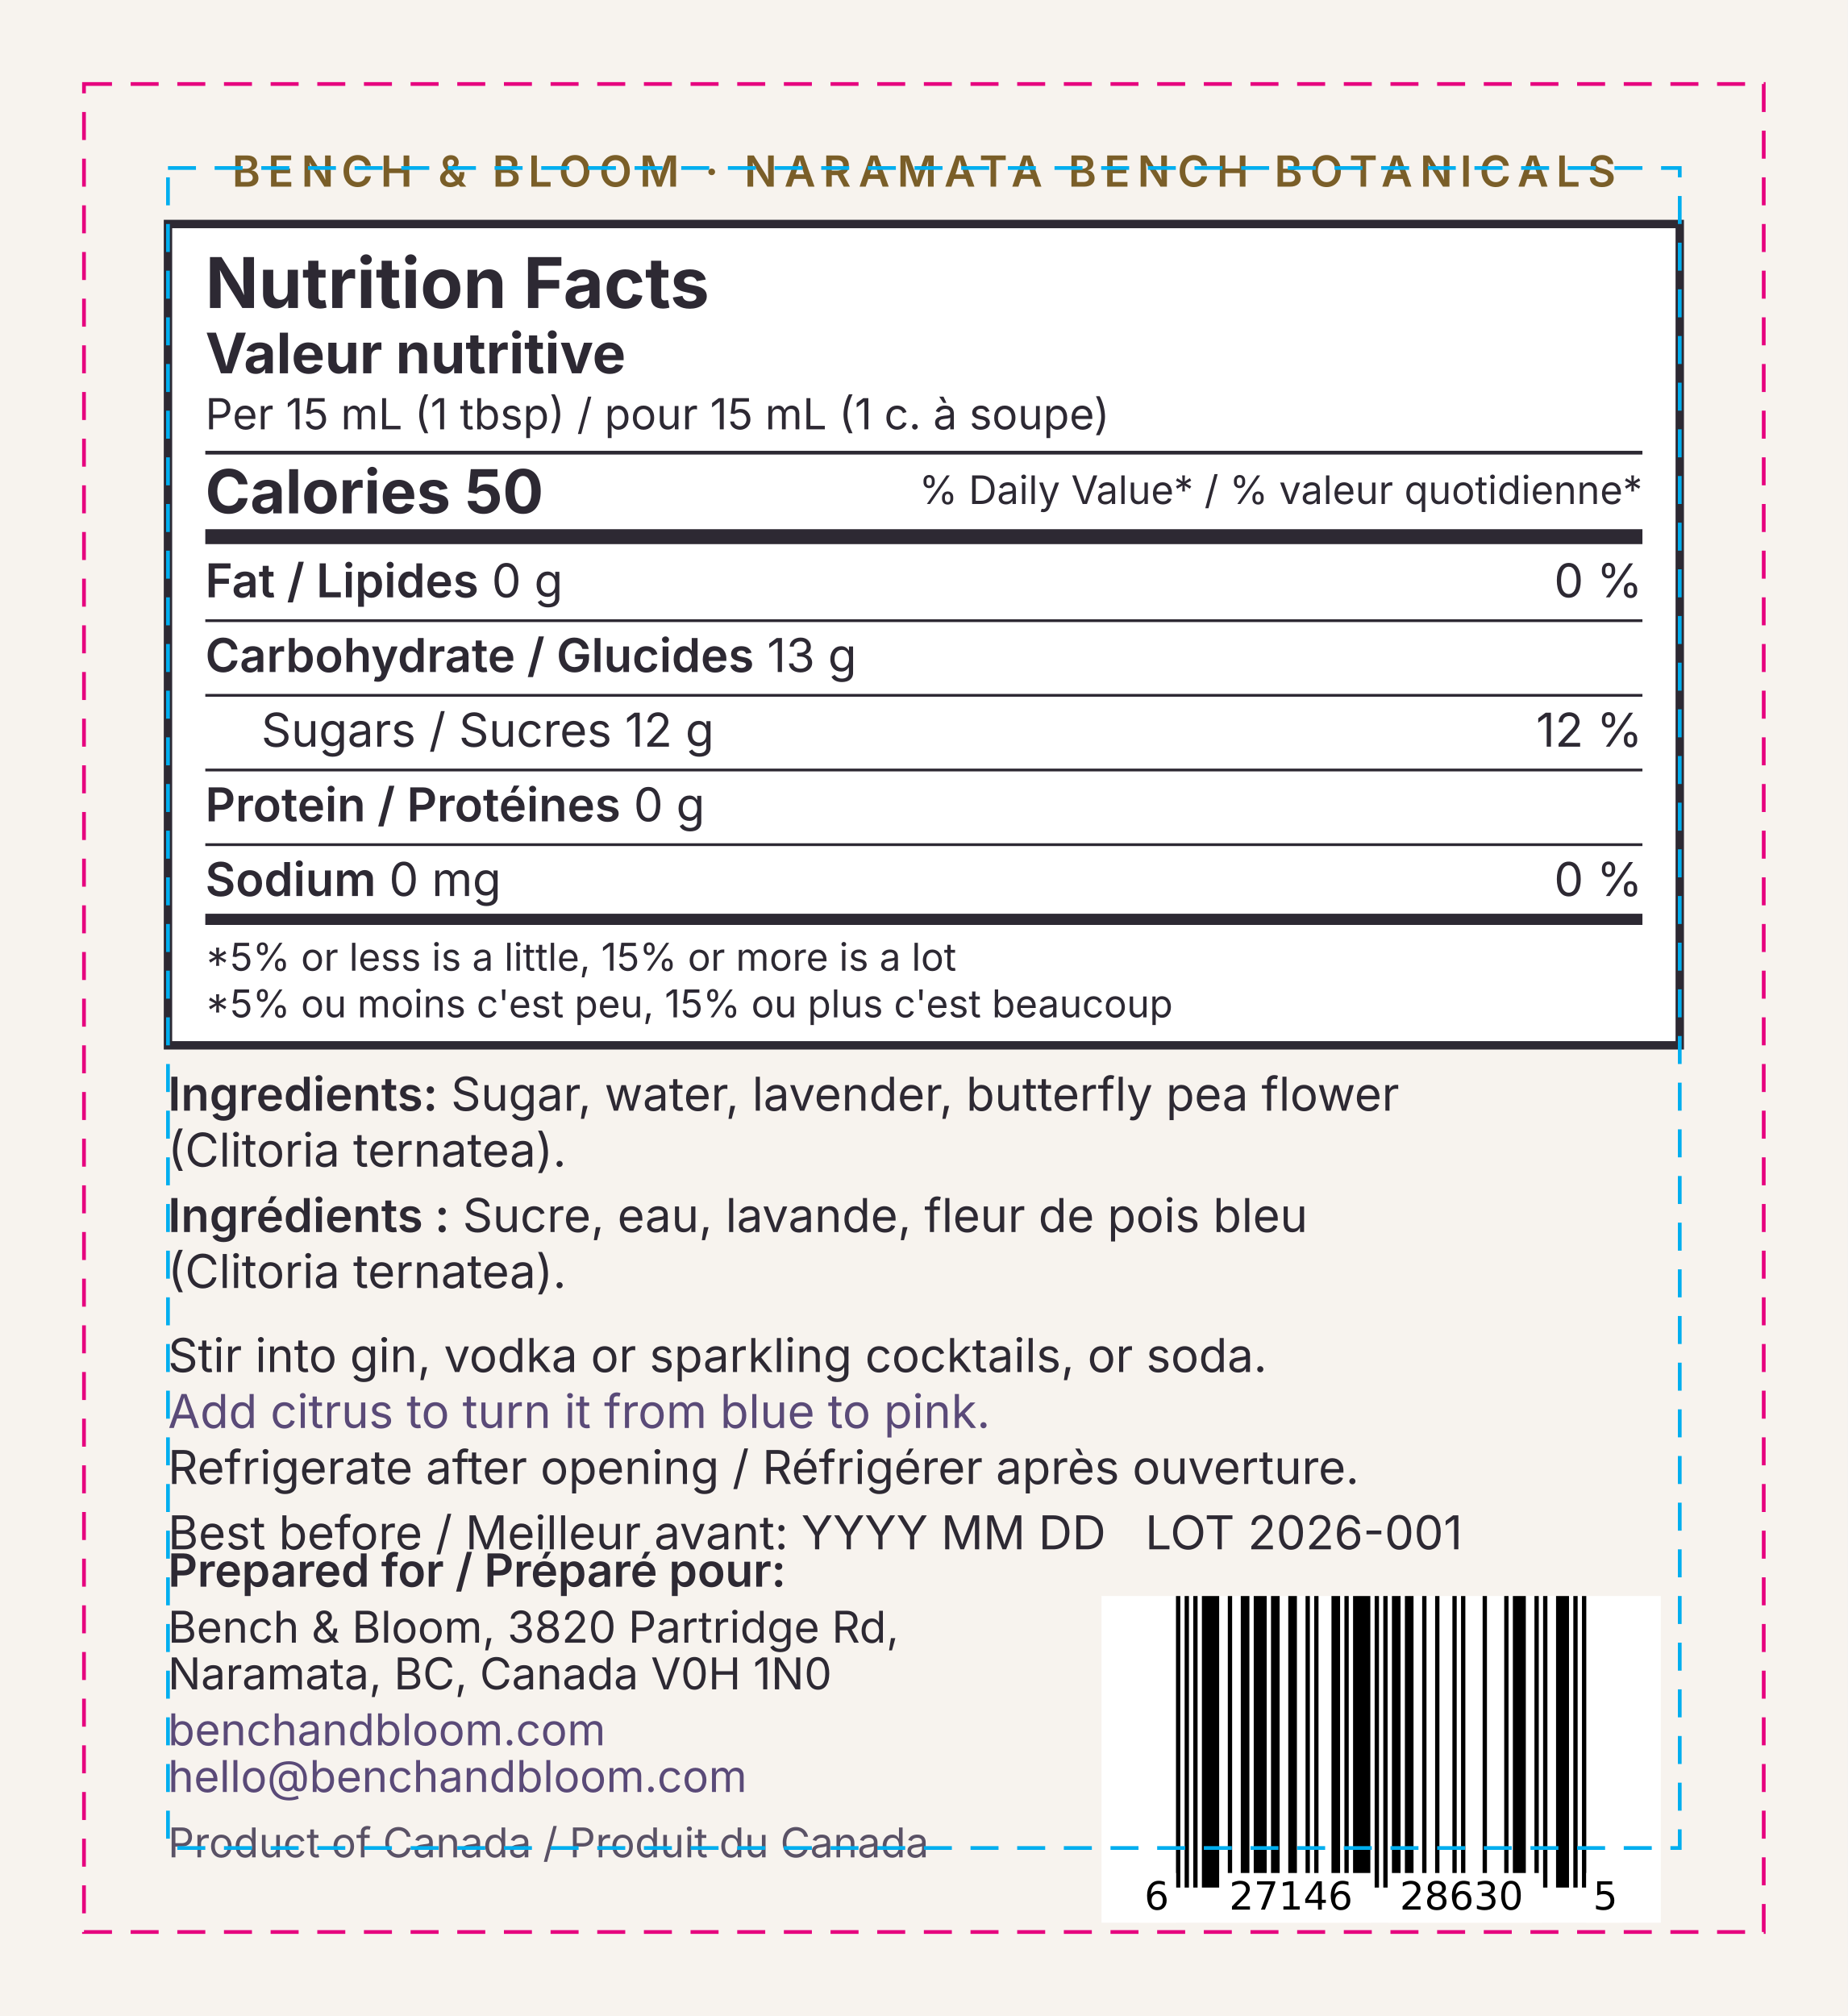
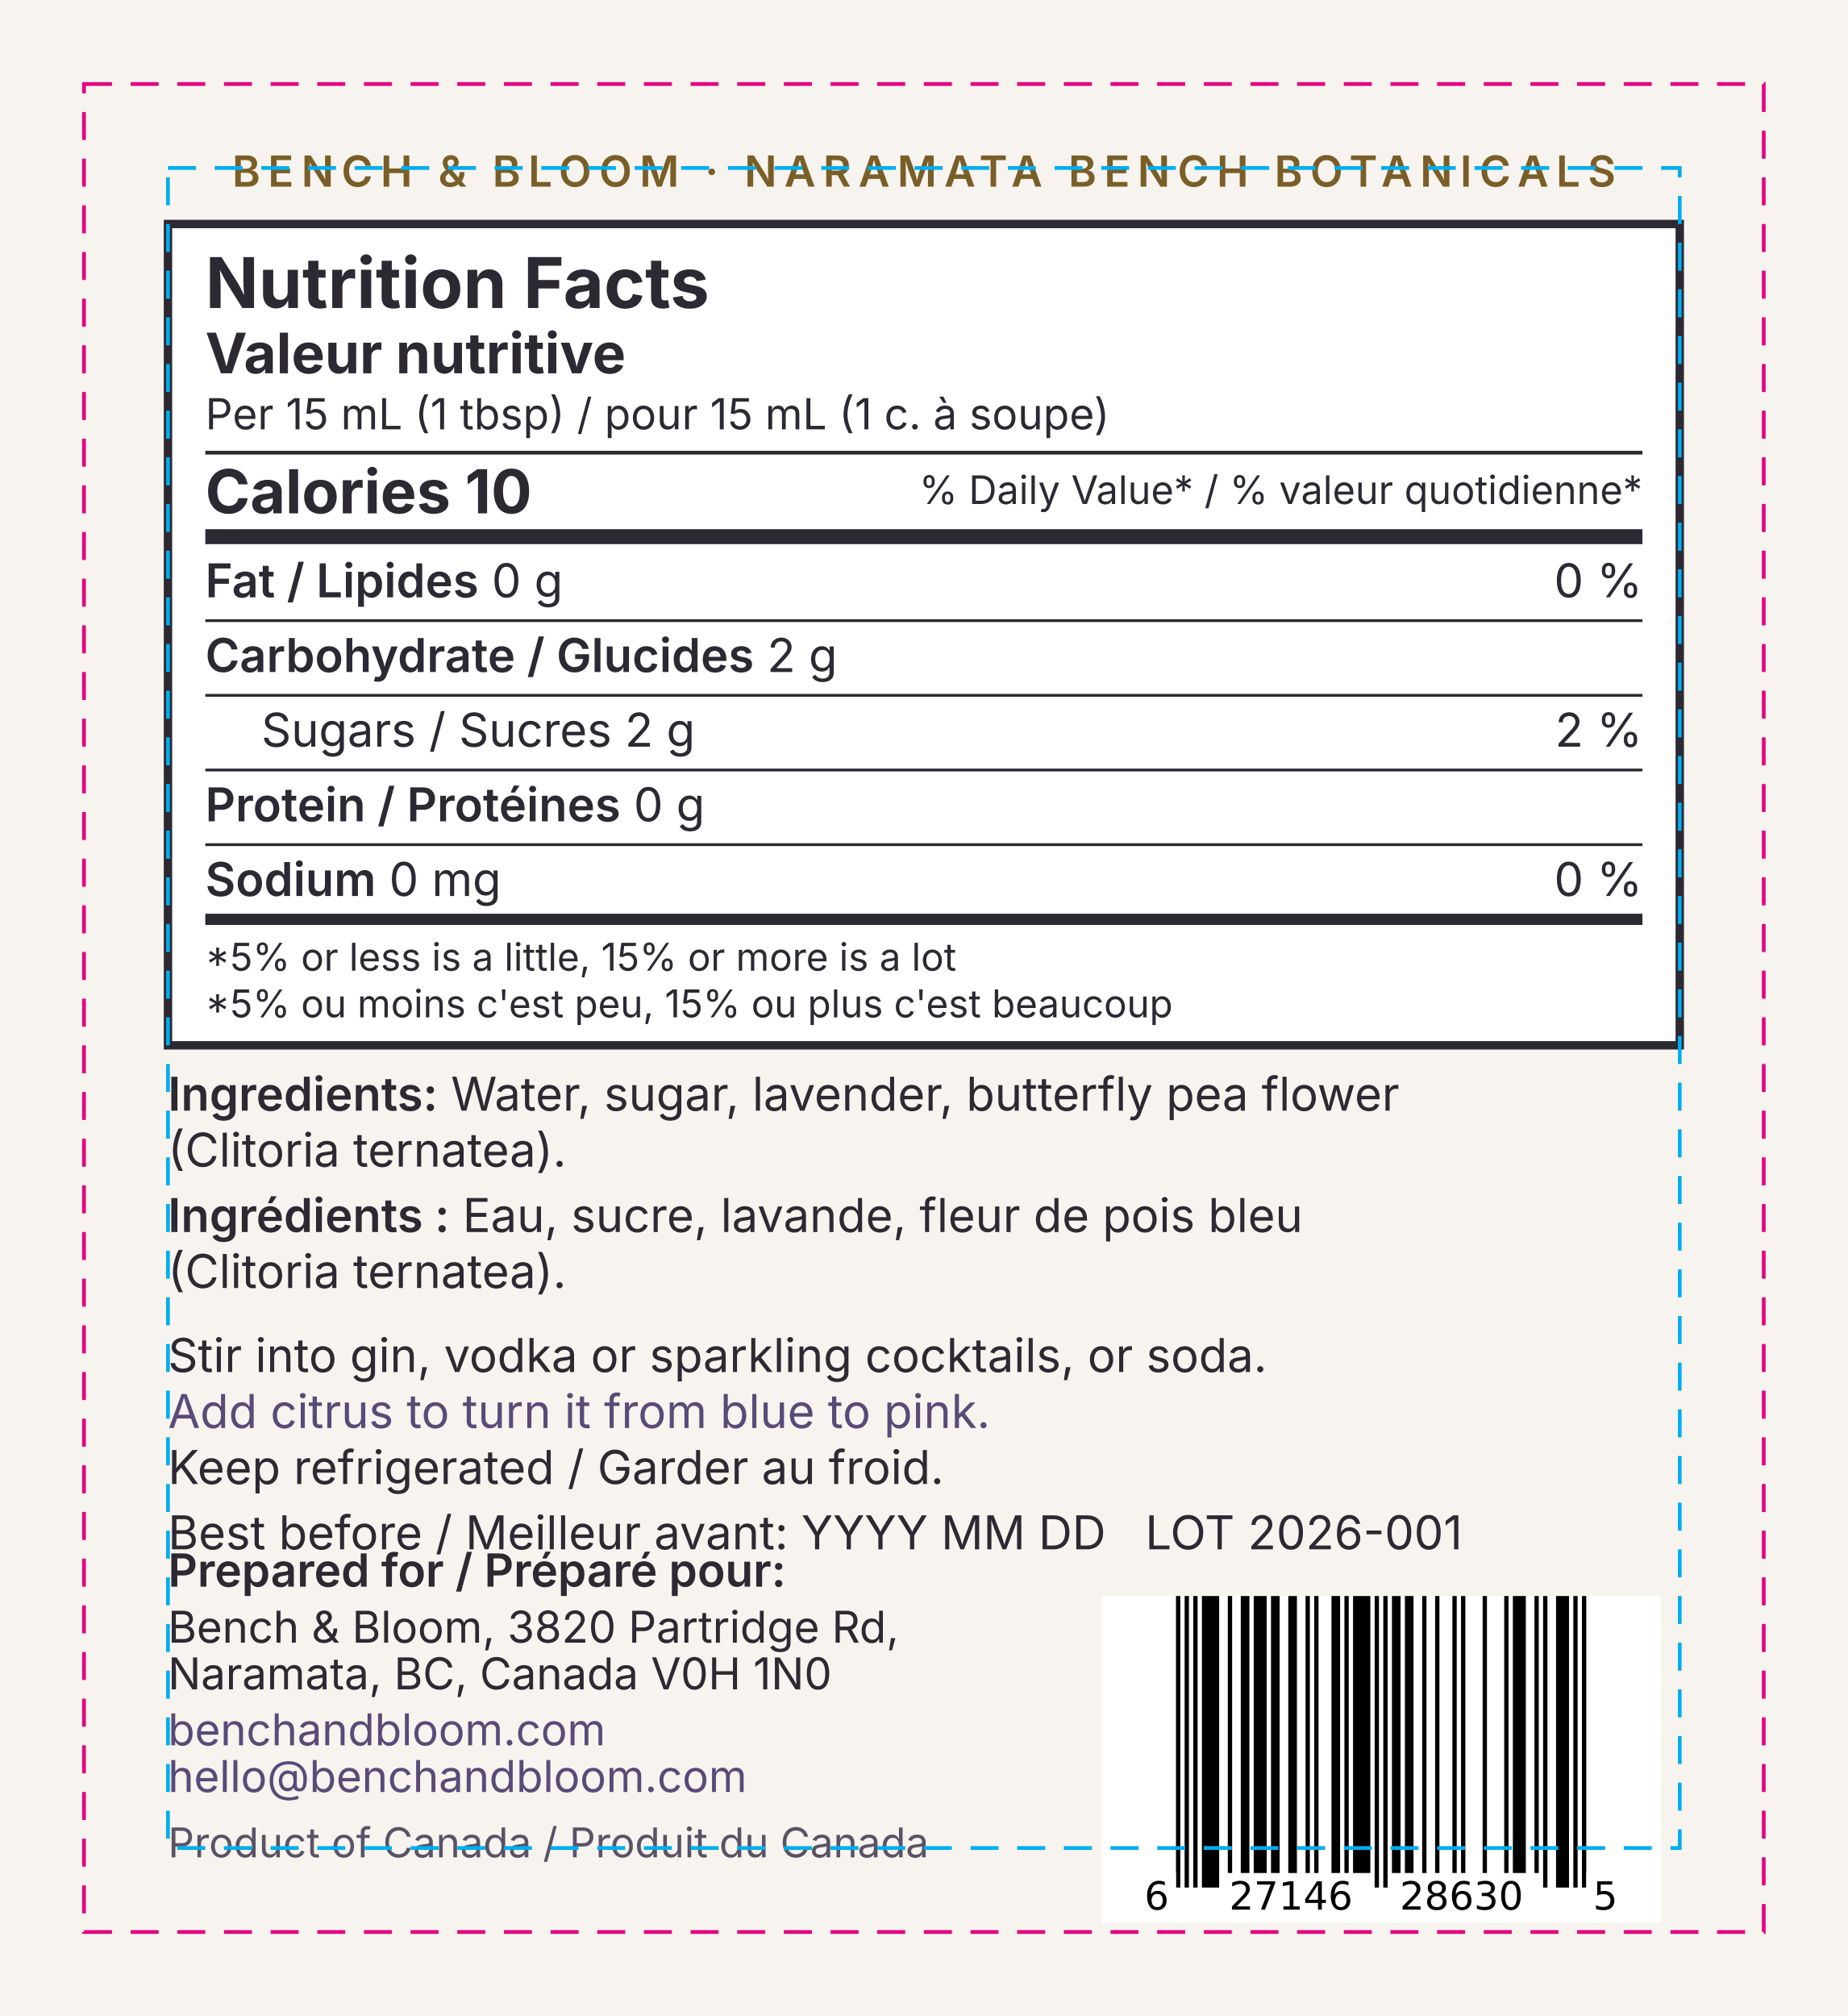
<svg xmlns="http://www.w3.org/2000/svg" width="2.75in" height="3in" viewBox="0 0 198 216">
  <rect x="0" y="0" width="198" height="216" fill="#F7F3EE" />
  <text x="99" y="20" text-anchor="middle" font-family="Inter, Arial, sans-serif" font-weight="600" font-size="4.6" letter-spacing="0.8" fill="#7A5E28">BENCH &amp; BLOOM · NARAMATA BENCH BOTANICALS</text>
  <rect x="18" y="24" width="162" height="88" fill="#FFFFFF" stroke="#2D2933" stroke-width="0.9" />
  <text x="22" y="33" font-family="Inter, Arial, sans-serif" font-weight="700" font-size="7.5" fill="#2D2933">Nutrition Facts</text>
  <text x="22" y="40" font-family="Inter, Arial, sans-serif" font-weight="700" font-size="6" fill="#2D2933">Valeur nutritive</text>
  <text x="22" y="46" font-family="Inter, Arial, sans-serif" font-size="4.6" fill="#2D2933">Per 15 mL (1 tbsp) / pour 15 mL (1 c. à soupe)</text>
  <line x1="22" y1="48.5" x2="176" y2="48.5" stroke="#2D2933" stroke-width="0.4" />
-   <text x="22" y="55" font-family="Inter, Arial, sans-serif" font-weight="700" font-size="6.5" fill="#2D2933">Calories 50</text>
+   <text x="22" y="55" font-family="Inter, Arial, sans-serif" font-weight="700" font-size="6.5" fill="#2D2933">Calories 10</text>
  <text x="176" y="54" text-anchor="end" font-family="Inter, Arial, sans-serif" font-size="4.2" fill="#2D2933">% Daily Value* / % valeur quotidienne*</text>
  <line x1="22" y1="57.5" x2="176" y2="57.5" stroke="#2D2933" stroke-width="1.6" />
  <text x="22" y="64" font-family="Inter, Arial, sans-serif" font-size="5" fill="#2D2933">
    <tspan font-weight="600">Fat / Lipides</tspan> 0 g</text>
  <text x="176" y="64" text-anchor="end" font-family="Inter, Arial, sans-serif" font-size="5" fill="#2D2933">0 %</text>
  <line x1="22" y1="66.5" x2="176" y2="66.5" stroke="#2D2933" stroke-width="0.3" />
  <text x="22" y="72" font-family="Inter, Arial, sans-serif" font-size="5" fill="#2D2933">
-     <tspan font-weight="600">Carbohydrate / Glucides</tspan> 13 g</text>
+     <tspan font-weight="600">Carbohydrate / Glucides</tspan> 2 g</text>
  <line x1="22" y1="74.5" x2="176" y2="74.5" stroke="#2D2933" stroke-width="0.3" />
-   <text x="28" y="80" font-family="Inter, Arial, sans-serif" font-size="5" fill="#2D2933">Sugars / Sucres 12 g</text>
-   <text x="176" y="80" text-anchor="end" font-family="Inter, Arial, sans-serif" font-size="5" fill="#2D2933">12 %</text>
+   <text x="28" y="80" font-family="Inter, Arial, sans-serif" font-size="5" fill="#2D2933">Sugars / Sucres 2 g</text>
+   <text x="176" y="80" text-anchor="end" font-family="Inter, Arial, sans-serif" font-size="5" fill="#2D2933">2 %</text>
  <line x1="22" y1="82.5" x2="176" y2="82.5" stroke="#2D2933" stroke-width="0.3" />
  <text x="22" y="88" font-family="Inter, Arial, sans-serif" font-size="5" fill="#2D2933">
    <tspan font-weight="600">Protein / Protéines</tspan> 0 g</text>
  <line x1="22" y1="90.5" x2="176" y2="90.5" stroke="#2D2933" stroke-width="0.3" />
  <text x="22" y="96" font-family="Inter, Arial, sans-serif" font-size="5" fill="#2D2933">
    <tspan font-weight="600">Sodium</tspan> 0 mg</text>
  <text x="176" y="96" text-anchor="end" font-family="Inter, Arial, sans-serif" font-size="5" fill="#2D2933">0 %</text>
  <line x1="22" y1="98.5" x2="176" y2="98.5" stroke="#2D2933" stroke-width="1.2" />
  <text x="22" y="104" font-family="Inter, Arial, sans-serif" font-size="4.1" fill="#2D2933">*5% or less is a little, 15% or more is a lot</text>
  <text x="22" y="109" font-family="Inter, Arial, sans-serif" font-size="4.1" fill="#2D2933">*5% ou moins c'est peu, 15% ou plus c'est beaucoup</text>
  <text x="18" y="119" font-family="Inter, Arial, sans-serif" font-size="5" fill="#2D2933">
-     <tspan font-weight="600">Ingredients:</tspan> Sugar, water, lavender, butterfly pea flower</text>
+     <tspan font-weight="600">Ingredients:</tspan> Water, sugar, lavender, butterfly pea flower</text>
  <text x="18" y="125" font-family="Inter, Arial, sans-serif" font-size="5" fill="#2D2933">(Clitoria ternatea).</text>
  <text x="18" y="132" font-family="Inter, Arial, sans-serif" font-size="5" fill="#2D2933">
-     <tspan font-weight="600">Ingrédients :</tspan> Sucre, eau, lavande, fleur de pois bleu</text>
+     <tspan font-weight="600">Ingrédients :</tspan> Eau, sucre, lavande, fleur de pois bleu</text>
  <text x="18" y="138" font-family="Inter, Arial, sans-serif" font-size="5" fill="#2D2933">(Clitoria ternatea).</text>
  <text x="18" y="147" font-family="Inter, Arial, sans-serif" font-size="5" fill="#2D2933">Stir into gin, vodka or sparkling cocktails, or soda.</text>
  <text x="18" y="153" font-family="Inter, Arial, sans-serif" font-size="5" fill="#5A4A78">Add citrus to turn it from blue to pink.</text>
-   <text x="18" y="159" font-family="Inter, Arial, sans-serif" font-size="5" fill="#2D2933">Refrigerate after opening / Réfrigérer après ouverture.</text>
+   <text x="18" y="159" font-family="Inter, Arial, sans-serif" font-size="5" fill="#2D2933">Keep refrigerated / Garder au froid.</text>
  <text x="18" y="166" font-family="Inter, Arial, sans-serif" font-size="5" fill="#2D2933">Best before / Meilleur avant: YYYY MM DD   LOT 2026-001</text>
  <text x="18" y="170" font-family="Inter, Arial, sans-serif" font-weight="600" font-size="4.9" fill="#2D2933">Prepared for / Préparé pour:</text>
  <text x="18" y="176" font-family="Inter, Arial, sans-serif" font-size="4.7" fill="#2D2933">Bench &amp; Bloom, 3820 Partridge Rd,</text>
  <text x="18" y="181" font-family="Inter, Arial, sans-serif" font-size="4.7" fill="#2D2933">Naramata, BC, Canada V0H 1N0</text>
  <text x="18" y="187" font-family="Inter, Arial, sans-serif" font-size="4.7" fill="#5A4A78">benchandbloom.com</text>
  <text x="18" y="192" font-family="Inter, Arial, sans-serif" font-size="4.7" fill="#5A4A78">hello@benchandbloom.com</text>
  <text x="18" y="199" font-family="Inter, Arial, sans-serif" font-size="4.4" fill="#5A5266">Product of Canada / Produit du Canada</text>
  <svg x="118" y="171" width="60" height="35" viewBox="0 0 1036 605" preserveAspectRatio="xMidYMid meet">
    <g text-rendering="geometricPrecision">
      <rect x="0" y="0" width="1036" height="605" fill="#ffffff" />
      <rect x="138" y="0" width="8" height="540" fill="#000000" />
      <rect x="154" y="0" width="8" height="540" fill="#000000" />
      <rect x="170" y="0" width="8" height="540" fill="#000000" />
      <rect x="186" y="0" width="32" height="540" fill="#000000" />
      <rect x="234" y="0" width="8" height="540" fill="#000000" />
      <rect x="258" y="0" width="16" height="540" fill="#000000" />
      <rect x="282" y="0" width="24" height="540" fill="#000000" />
      <rect x="314" y="0" width="16" height="540" fill="#000000" />
      <rect x="346" y="0" width="16" height="540" fill="#000000" />
      <rect x="378" y="0" width="8" height="540" fill="#000000" />
      <rect x="394" y="0" width="8" height="540" fill="#000000" />
      <rect x="426" y="0" width="16" height="540" fill="#000000" />
      <rect x="450" y="0" width="8" height="540" fill="#000000" />
      <rect x="466" y="0" width="32" height="540" fill="#000000" />
      <rect x="506" y="0" width="8" height="540" fill="#000000" />
      <rect x="522" y="0" width="8" height="540" fill="#000000" />
      <rect x="538" y="0" width="16" height="540" fill="#000000" />
      <rect x="562" y="0" width="16" height="540" fill="#000000" />
      <rect x="594" y="0" width="8" height="540" fill="#000000" />
      <rect x="618" y="0" width="8" height="540" fill="#000000" />
      <rect x="650" y="0" width="8" height="540" fill="#000000" />
      <rect x="666" y="0" width="8" height="540" fill="#000000" />
      <rect x="706" y="0" width="8" height="540" fill="#000000" />
      <rect x="746" y="0" width="8" height="540" fill="#000000" />
      <rect x="762" y="0" width="24" height="540" fill="#000000" />
      <rect x="802" y="0" width="8" height="540" fill="#000000" />
      <rect x="818" y="0" width="8" height="540" fill="#000000" />
      <rect x="842" y="0" width="24" height="540" fill="#000000" />
      <rect x="874" y="0" width="8" height="540" fill="#000000" />
      <rect x="890" y="0" width="8" height="540" fill="#000000" />
      <rect x="70" y="513" width="68" height="92" fill="#ffffff" />
      <g transform="translate(67, 514)">
        <path d="M 36.194 37.758 C 33.007 37.758 30.481 38.848 28.618 41.027 C 26.755 43.207 25.823 46.195 25.823 49.992 C 25.823 53.766 26.755 56.748 28.618 58.939 C 30.481 61.131 33.007 62.227 36.194 62.227 C 39.382 62.227 41.907 61.131 43.77 58.939 C 45.634 56.748 46.565 53.766 46.565 49.992 C 46.565 46.195 45.634 43.207 43.77 41.027 C 41.907 38.848 39.382 37.758 36.194 37.758 Z M 50.292 15.504 L 50.292 21.973 C 48.511 21.129 46.712 20.484 44.895 20.039 C 43.079 19.594 41.28 19.371 39.499 19.371 C 34.811 19.371 31.231 20.953 28.759 24.117 C 26.286 27.281 24.874 32.062 24.522 38.461 C 25.905 36.422 27.639 34.857 29.725 33.768 C 31.811 32.678 34.108 32.133 36.616 32.133 C 41.889 32.133 46.055 33.732 49.114 36.932 C 52.173 40.131 53.702 44.484 53.702 49.992 C 53.702 55.383 52.108 59.707 48.921 62.965 C 45.733 66.223 41.491 67.852 36.194 67.852 C 30.124 67.852 25.483 65.525 22.272 60.873 C 19.061 56.221 17.456 49.477 17.456 40.641 C 17.456 32.344 19.425 25.729 23.362 20.795 C 27.3 15.861 32.585 13.395 39.218 13.395 C 40.999 13.395 42.798 13.57 44.614 13.922 C 46.43 14.273 48.323 14.801 50.292 15.504 Z " fill="#000000" shape-rendering="geometricPrecision" />
      </g>
      <rect x="219" y="513" width="280" height="92" fill="#ffffff" />
      <rect x="532" y="513" width="285" height="92" fill="#ffffff" />
      <g transform="translate(224, 514)">
        <path d="M 26.245 60.855 L 51.03 60.855 L 51.03 66.832 L 17.702 66.832 L 17.702 60.855 C 20.397 58.066 24.071 54.322 28.723 49.623 C 33.376 44.924 36.3 41.895 37.495 40.535 C 39.768 37.98 41.356 35.818 42.259 34.049 C 43.161 32.279 43.612 30.539 43.612 28.828 C 43.612 26.039 42.634 23.766 40.677 22.008 C 38.72 20.25 36.171 19.371 33.03 19.371 C 30.803 19.371 28.454 19.758 25.981 20.531 C 23.509 21.305 20.866 22.477 18.053 24.047 L 18.053 16.875 C 20.913 15.727 23.585 14.859 26.069 14.273 C 28.553 13.688 30.827 13.395 32.889 13.395 C 38.327 13.395 42.663 14.754 45.897 17.473 C 49.132 20.191 50.749 23.824 50.749 28.371 C 50.749 30.527 50.345 32.572 49.536 34.506 C 48.727 36.439 47.257 38.719 45.124 41.344 C 44.538 42.023 42.675 43.986 39.534 47.232 C 36.393 50.479 31.964 55.02 26.245 60.855 Z M 64.143 14.344 L 97.893 14.344 L 97.893 17.367 L 78.839 66.832 L 71.421 66.832 L 89.35 20.32 L 64.143 20.32 L 64.143 14.344 Z M 112.975 60.855 L 124.577 60.855 L 124.577 20.812 L 111.956 23.344 L 111.956 16.875 L 124.507 14.344 L 131.608 14.344 L 131.608 60.855 L 143.21 60.855 L 143.21 66.832 L 112.975 66.832 L 112.975 60.855 Z M 177.065 20.531 L 159.136 48.551 L 177.065 48.551 L 177.065 20.531 Z M 175.202 14.344 L 184.132 14.344 L 184.132 48.551 L 191.62 48.551 L 191.62 54.457 L 184.132 54.457 L 184.132 66.832 L 177.065 66.832 L 177.065 54.457 L 153.37 54.457 L 153.37 47.602 L 175.202 14.344 Z M 219.428 37.758 C 216.241 37.758 213.716 38.848 211.852 41.027 C 209.989 43.207 209.057 46.195 209.057 49.992 C 209.057 53.766 209.989 56.748 211.852 58.939 C 213.716 61.131 216.241 62.227 219.428 62.227 C 222.616 62.227 225.141 61.131 227.005 58.939 C 228.868 56.748 229.8 53.766 229.8 49.992 C 229.8 46.195 228.868 43.207 227.005 41.027 C 225.141 38.848 222.616 37.758 219.428 37.758 Z M 233.526 15.504 L 233.526 21.973 C 231.745 21.129 229.946 20.484 228.13 20.039 C 226.313 19.594 224.514 19.371 222.733 19.371 C 218.046 19.371 214.466 20.953 211.993 24.117 C 209.52 27.281 208.108 32.062 207.757 38.461 C 209.139 36.422 210.874 34.857 212.96 33.768 C 215.046 32.678 217.343 32.133 219.85 32.133 C 225.124 32.133 229.29 33.732 232.348 36.932 C 235.407 40.131 236.936 44.484 236.936 49.992 C 236.936 55.383 235.343 59.707 232.155 62.965 C 228.968 66.223 224.725 67.852 219.428 67.852 C 213.358 67.852 208.718 65.525 205.507 60.873 C 202.296 56.221 200.69 49.477 200.69 40.641 C 200.69 32.344 202.659 25.729 206.596 20.795 C 210.534 15.861 215.819 13.395 222.452 13.395 C 224.233 13.395 226.032 13.57 227.848 13.922 C 229.665 14.273 231.557 14.801 233.526 15.504 Z " fill="#000000" shape-rendering="geometricPrecision" />
      </g>
      <g transform="translate(540, 514)">
        <path d="M 26.245 60.855 L 51.03 60.855 L 51.03 66.832 L 17.702 66.832 L 17.702 60.855 C 20.397 58.066 24.071 54.322 28.723 49.623 C 33.376 44.924 36.3 41.895 37.495 40.535 C 39.768 37.98 41.356 35.818 42.259 34.049 C 43.161 32.279 43.612 30.539 43.612 28.828 C 43.612 26.039 42.634 23.766 40.677 22.008 C 38.72 20.25 36.171 19.371 33.03 19.371 C 30.803 19.371 28.454 19.758 25.981 20.531 C 23.509 21.305 20.866 22.477 18.053 24.047 L 18.053 16.875 C 20.913 15.727 23.585 14.859 26.069 14.273 C 28.553 13.688 30.827 13.395 32.889 13.395 C 38.327 13.395 42.663 14.754 45.897 17.473 C 49.132 20.191 50.749 23.824 50.749 28.371 C 50.749 30.527 50.345 32.572 49.536 34.506 C 48.727 36.439 47.257 38.719 45.124 41.344 C 44.538 42.023 42.675 43.986 39.534 47.232 C 36.393 50.479 31.964 55.02 26.245 60.855 Z M 81.124 41.906 C 77.749 41.906 75.095 42.809 73.161 44.613 C 71.227 46.418 70.261 48.902 70.261 52.066 C 70.261 55.23 71.227 57.715 73.161 59.52 C 75.095 61.324 77.749 62.227 81.124 62.227 C 84.499 62.227 87.159 61.318 89.104 59.502 C 91.05 57.686 92.022 55.207 92.022 52.066 C 92.022 48.902 91.055 46.418 89.122 44.613 C 87.188 42.809 84.522 41.906 81.124 41.906 Z M 74.022 38.883 C 70.975 38.133 68.602 36.715 66.903 34.629 C 65.204 32.543 64.354 30 64.354 27 C 64.354 22.805 65.848 19.488 68.837 17.051 C 71.825 14.613 75.921 13.395 81.124 13.395 C 86.35 13.395 90.452 14.613 93.428 17.051 C 96.405 19.488 97.893 22.805 97.893 27 C 97.893 30 97.044 32.543 95.345 34.629 C 93.645 36.715 91.284 38.133 88.261 38.883 C 91.682 39.68 94.348 41.238 96.259 43.559 C 98.169 45.879 99.124 48.715 99.124 52.066 C 99.124 57.152 97.571 61.055 94.466 63.773 C 91.36 66.492 86.913 67.852 81.124 67.852 C 75.335 67.852 70.887 66.492 67.782 63.773 C 64.677 61.055 63.124 57.152 63.124 52.066 C 63.124 48.715 64.085 45.879 66.007 43.559 C 67.928 41.238 70.6 39.68 74.022 38.883 Z M 71.421 27.668 C 71.421 30.387 72.27 32.508 73.97 34.031 C 75.669 35.555 78.053 36.316 81.124 36.316 C 84.171 36.316 86.555 35.555 88.278 34.031 C 90.001 32.508 90.862 30.387 90.862 27.668 C 90.862 24.949 90.001 22.828 88.278 21.305 C 86.555 19.781 84.171 19.02 81.124 19.02 C 78.053 19.02 75.669 19.781 73.97 21.305 C 72.27 22.828 71.421 24.949 71.421 27.668 Z M 127.811 37.758 C 124.624 37.758 122.098 38.848 120.235 41.027 C 118.372 43.207 117.44 46.195 117.44 49.992 C 117.44 53.766 118.372 56.748 120.235 58.939 C 122.098 61.131 124.624 62.227 127.811 62.227 C 130.999 62.227 133.524 61.131 135.387 58.939 C 137.251 56.748 138.182 53.766 138.182 49.992 C 138.182 46.195 137.251 43.207 135.387 41.027 C 133.524 38.848 130.999 37.758 127.811 37.758 Z M 141.909 15.504 L 141.909 21.973 C 140.128 21.129 138.329 20.484 136.512 20.039 C 134.696 19.594 132.897 19.371 131.116 19.371 C 126.428 19.371 122.848 20.953 120.376 24.117 C 117.903 27.281 116.491 32.062 116.139 38.461 C 117.522 36.422 119.257 34.857 121.343 33.768 C 123.428 32.678 125.725 32.133 128.233 32.133 C 133.507 32.133 137.673 33.732 140.731 36.932 C 143.79 40.131 145.319 44.484 145.319 49.992 C 145.319 55.383 143.725 59.707 140.538 62.965 C 137.35 66.223 133.108 67.852 127.811 67.852 C 121.741 67.852 117.1 65.525 113.889 60.873 C 110.678 56.221 109.073 49.477 109.073 40.641 C 109.073 32.344 111.042 25.729 114.979 20.795 C 118.917 15.861 124.202 13.395 130.835 13.395 C 132.616 13.395 134.415 13.57 136.231 13.922 C 138.048 14.273 139.94 14.801 141.909 15.504 Z M 179.069 38.531 C 182.468 39.258 185.122 40.77 187.032 43.066 C 188.942 45.363 189.897 48.199 189.897 51.574 C 189.897 56.754 188.116 60.762 184.553 63.598 C 180.991 66.434 175.928 67.852 169.366 67.852 C 167.163 67.852 164.895 67.635 162.563 67.201 C 160.231 66.768 157.823 66.117 155.339 65.25 L 155.339 58.395 C 157.307 59.543 159.464 60.41 161.807 60.996 C 164.151 61.582 166.6 61.875 169.155 61.875 C 173.608 61.875 177.001 60.996 179.333 59.238 C 181.665 57.48 182.831 54.926 182.831 51.574 C 182.831 48.48 181.747 46.061 179.579 44.314 C 177.411 42.568 174.393 41.695 170.526 41.695 L 164.409 41.695 L 164.409 35.859 L 170.807 35.859 C 174.3 35.859 176.971 35.162 178.823 33.768 C 180.675 32.373 181.6 30.363 181.6 27.738 C 181.6 25.043 180.645 22.975 178.735 21.533 C 176.825 20.092 174.089 19.371 170.526 19.371 C 168.581 19.371 166.495 19.582 164.268 20.004 C 162.042 20.426 159.593 21.082 156.921 21.973 L 156.921 15.645 C 159.616 14.895 162.141 14.332 164.497 13.957 C 166.852 13.582 169.073 13.395 171.159 13.395 C 176.55 13.395 180.815 14.619 183.956 17.068 C 187.096 19.518 188.667 22.828 188.667 27 C 188.667 29.906 187.835 32.361 186.171 34.365 C 184.507 36.369 182.139 37.758 179.069 38.531 Z M 218.55 19.02 C 214.893 19.02 212.145 20.818 210.305 24.416 C 208.466 28.014 207.546 33.422 207.546 40.641 C 207.546 47.836 208.466 53.232 210.305 56.83 C 212.145 60.428 214.893 62.227 218.55 62.227 C 222.229 62.227 224.989 60.428 226.829 56.83 C 228.669 53.232 229.589 47.836 229.589 40.641 C 229.589 33.422 228.669 28.014 226.829 24.416 C 224.989 20.818 222.229 19.02 218.55 19.02 Z M 218.55 13.395 C 224.432 13.395 228.927 15.721 232.032 20.373 C 235.137 25.025 236.69 31.781 236.69 40.641 C 236.69 49.477 235.137 56.221 232.032 60.873 C 228.927 65.525 224.432 67.852 218.55 67.852 C 212.667 67.852 208.173 65.525 205.067 60.873 C 201.962 56.221 200.409 49.477 200.409 40.641 C 200.409 31.781 201.962 25.025 205.067 20.373 C 208.173 15.721 212.667 13.395 218.55 13.395 Z " fill="#000000" shape-rendering="geometricPrecision" />
      </g>
      <rect x="898" y="513" width="68" height="92" fill="#ffffff" />
      <g transform="translate(898, 514)">
        <path d="M 20.198 14.344 L 48.077 14.344 L 48.077 20.32 L 26.702 20.32 L 26.702 33.188 C 27.733 32.836 28.764 32.572 29.796 32.396 C 30.827 32.221 31.858 32.133 32.889 32.133 C 38.749 32.133 43.389 33.738 46.811 36.949 C 50.233 40.16 51.944 44.508 51.944 49.992 C 51.944 55.641 50.186 60.029 46.671 63.158 C 43.155 66.287 38.198 67.852 31.8 67.852 C 29.596 67.852 27.352 67.664 25.067 67.289 C 22.782 66.914 20.421 66.352 17.983 65.602 L 17.983 58.465 C 20.093 59.613 22.272 60.469 24.522 61.031 C 26.772 61.594 29.151 61.875 31.659 61.875 C 35.714 61.875 38.925 60.809 41.292 58.676 C 43.659 56.543 44.843 53.648 44.843 49.992 C 44.843 46.336 43.659 43.441 41.292 41.309 C 38.925 39.176 35.714 38.109 31.659 38.109 C 29.761 38.109 27.868 38.32 25.981 38.742 C 24.095 39.164 22.167 39.82 20.198 40.711 L 20.198 14.344 Z " fill="#000000" shape-rendering="geometricPrecision" />
      </g>
    </g>
  </svg>
  <g id="guides" fill="none">
    <rect x="9" y="9" width="180" height="198" stroke="#E6007E" stroke-width="0.4" stroke-dasharray="3 2" />
    <rect x="18" y="18" width="162" height="180" stroke="#00AEEF" stroke-width="0.4" stroke-dasharray="3 2" />
  </g>
</svg>
